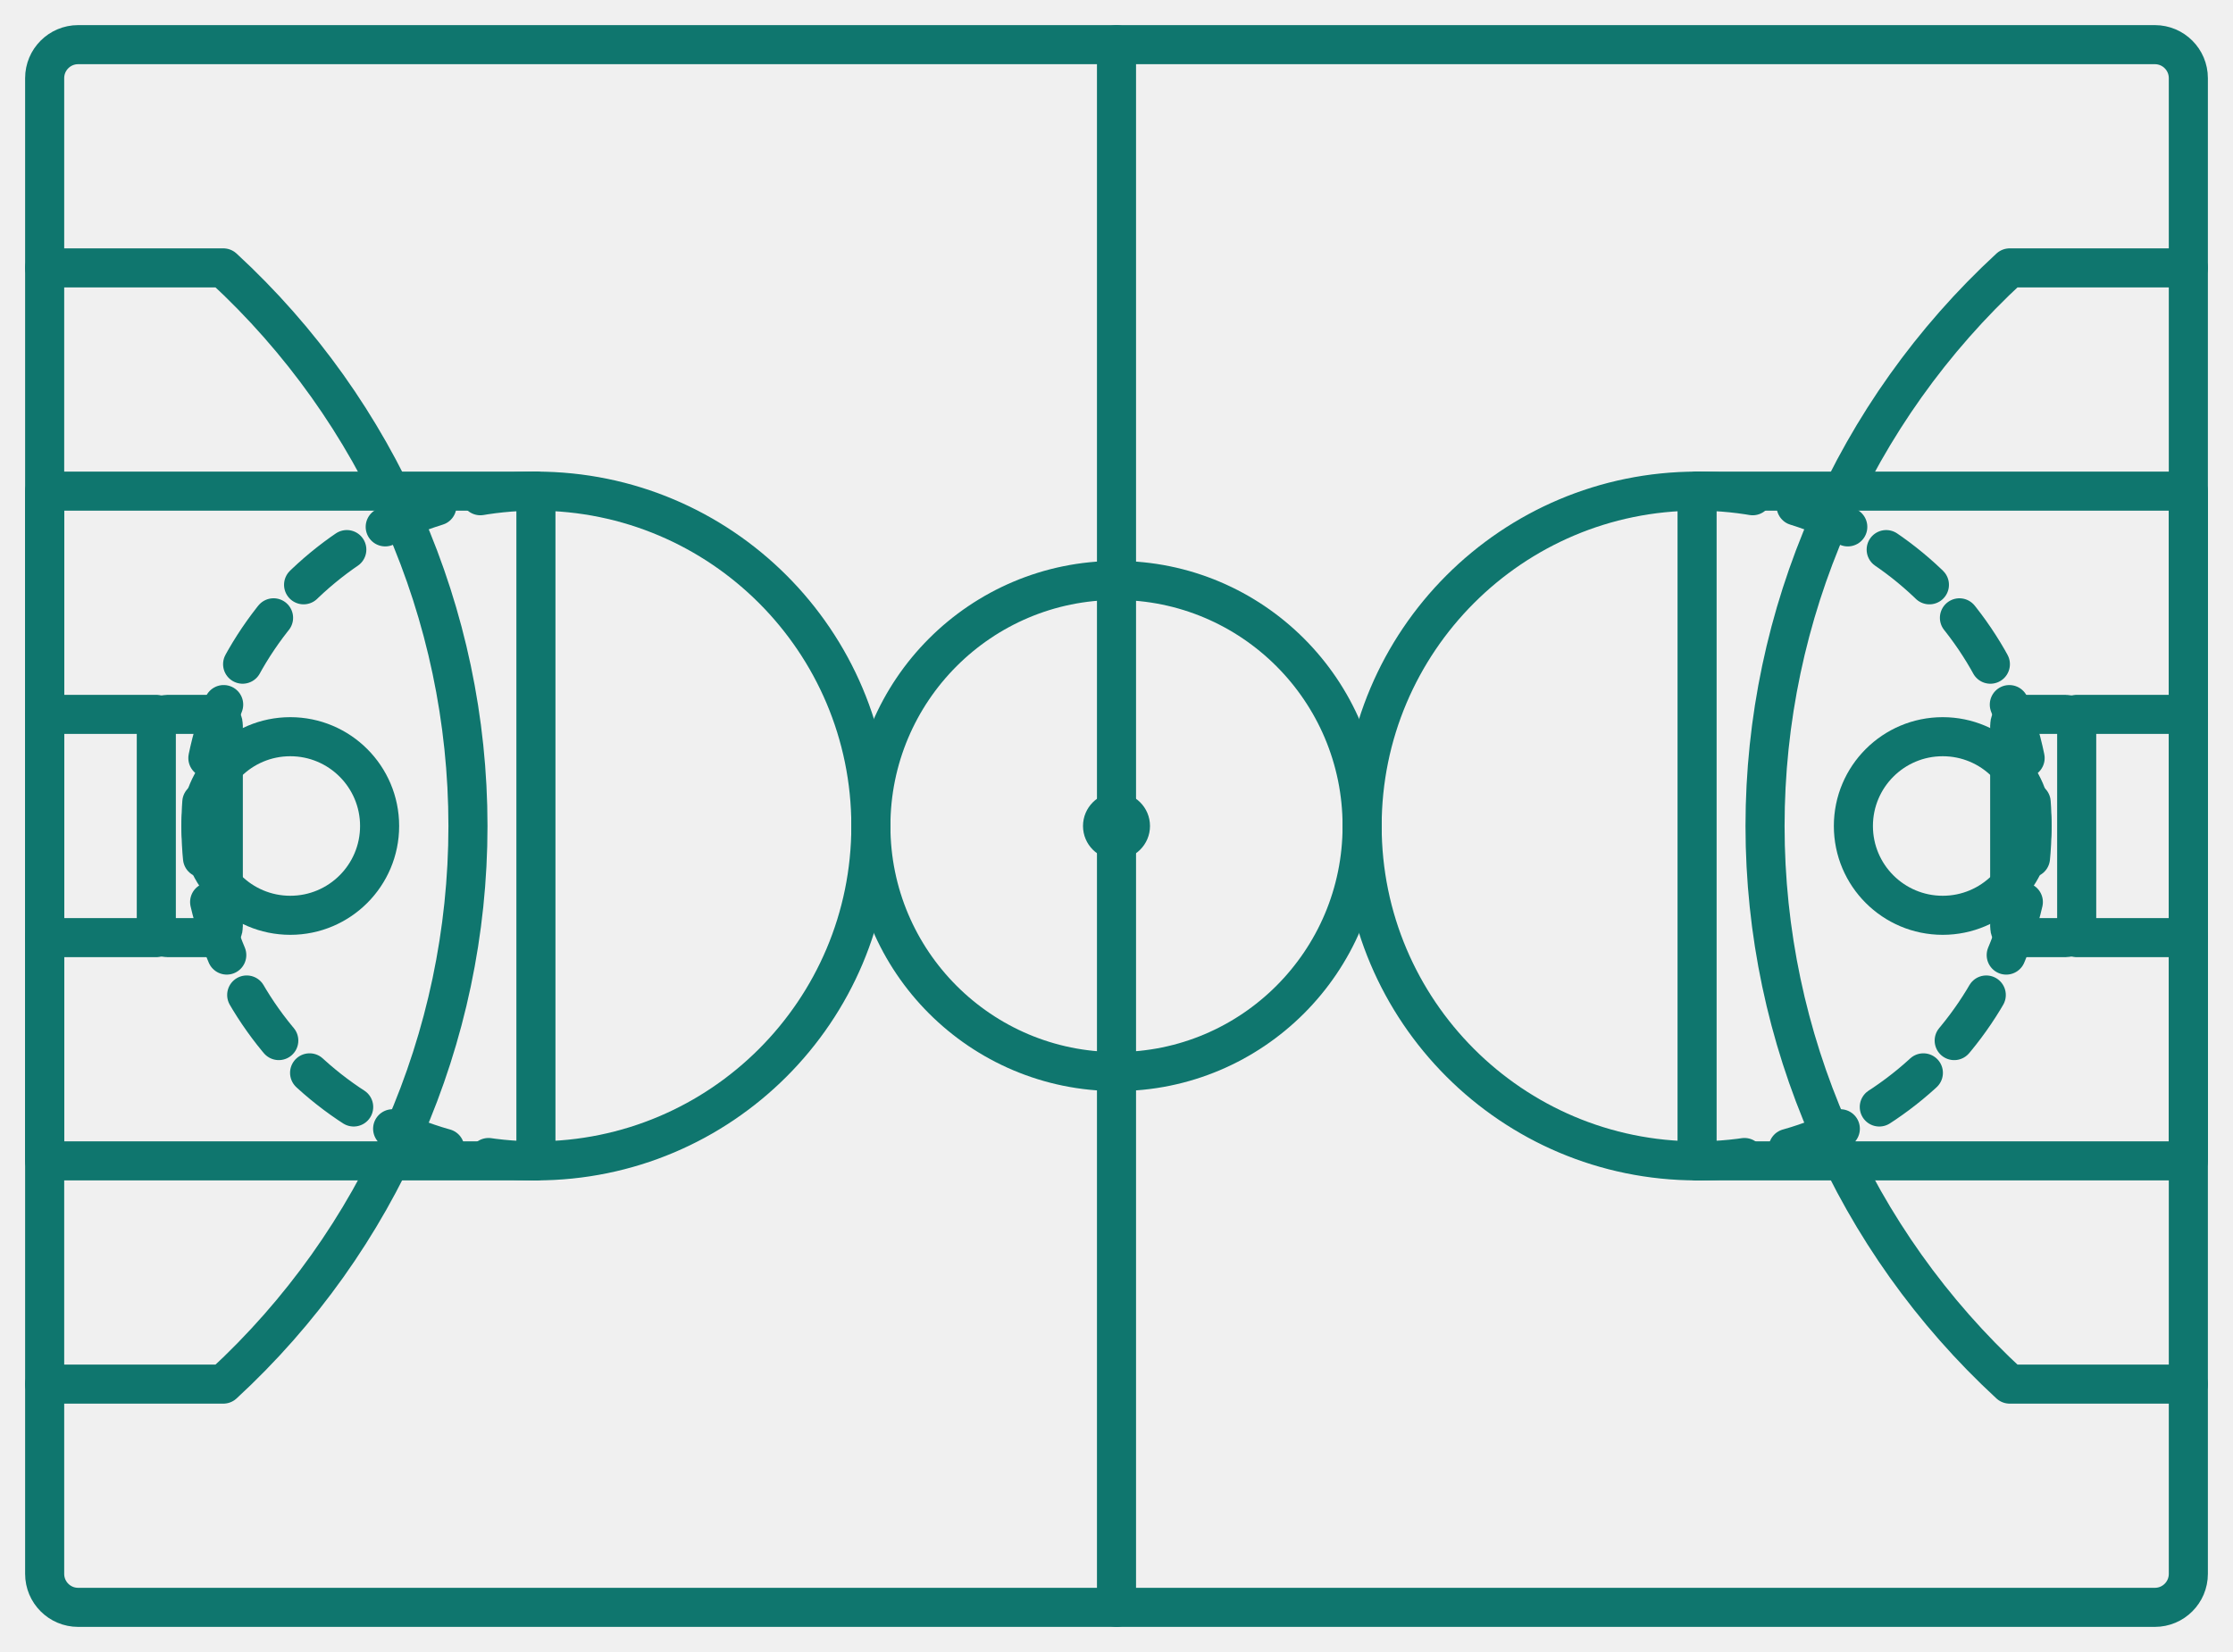
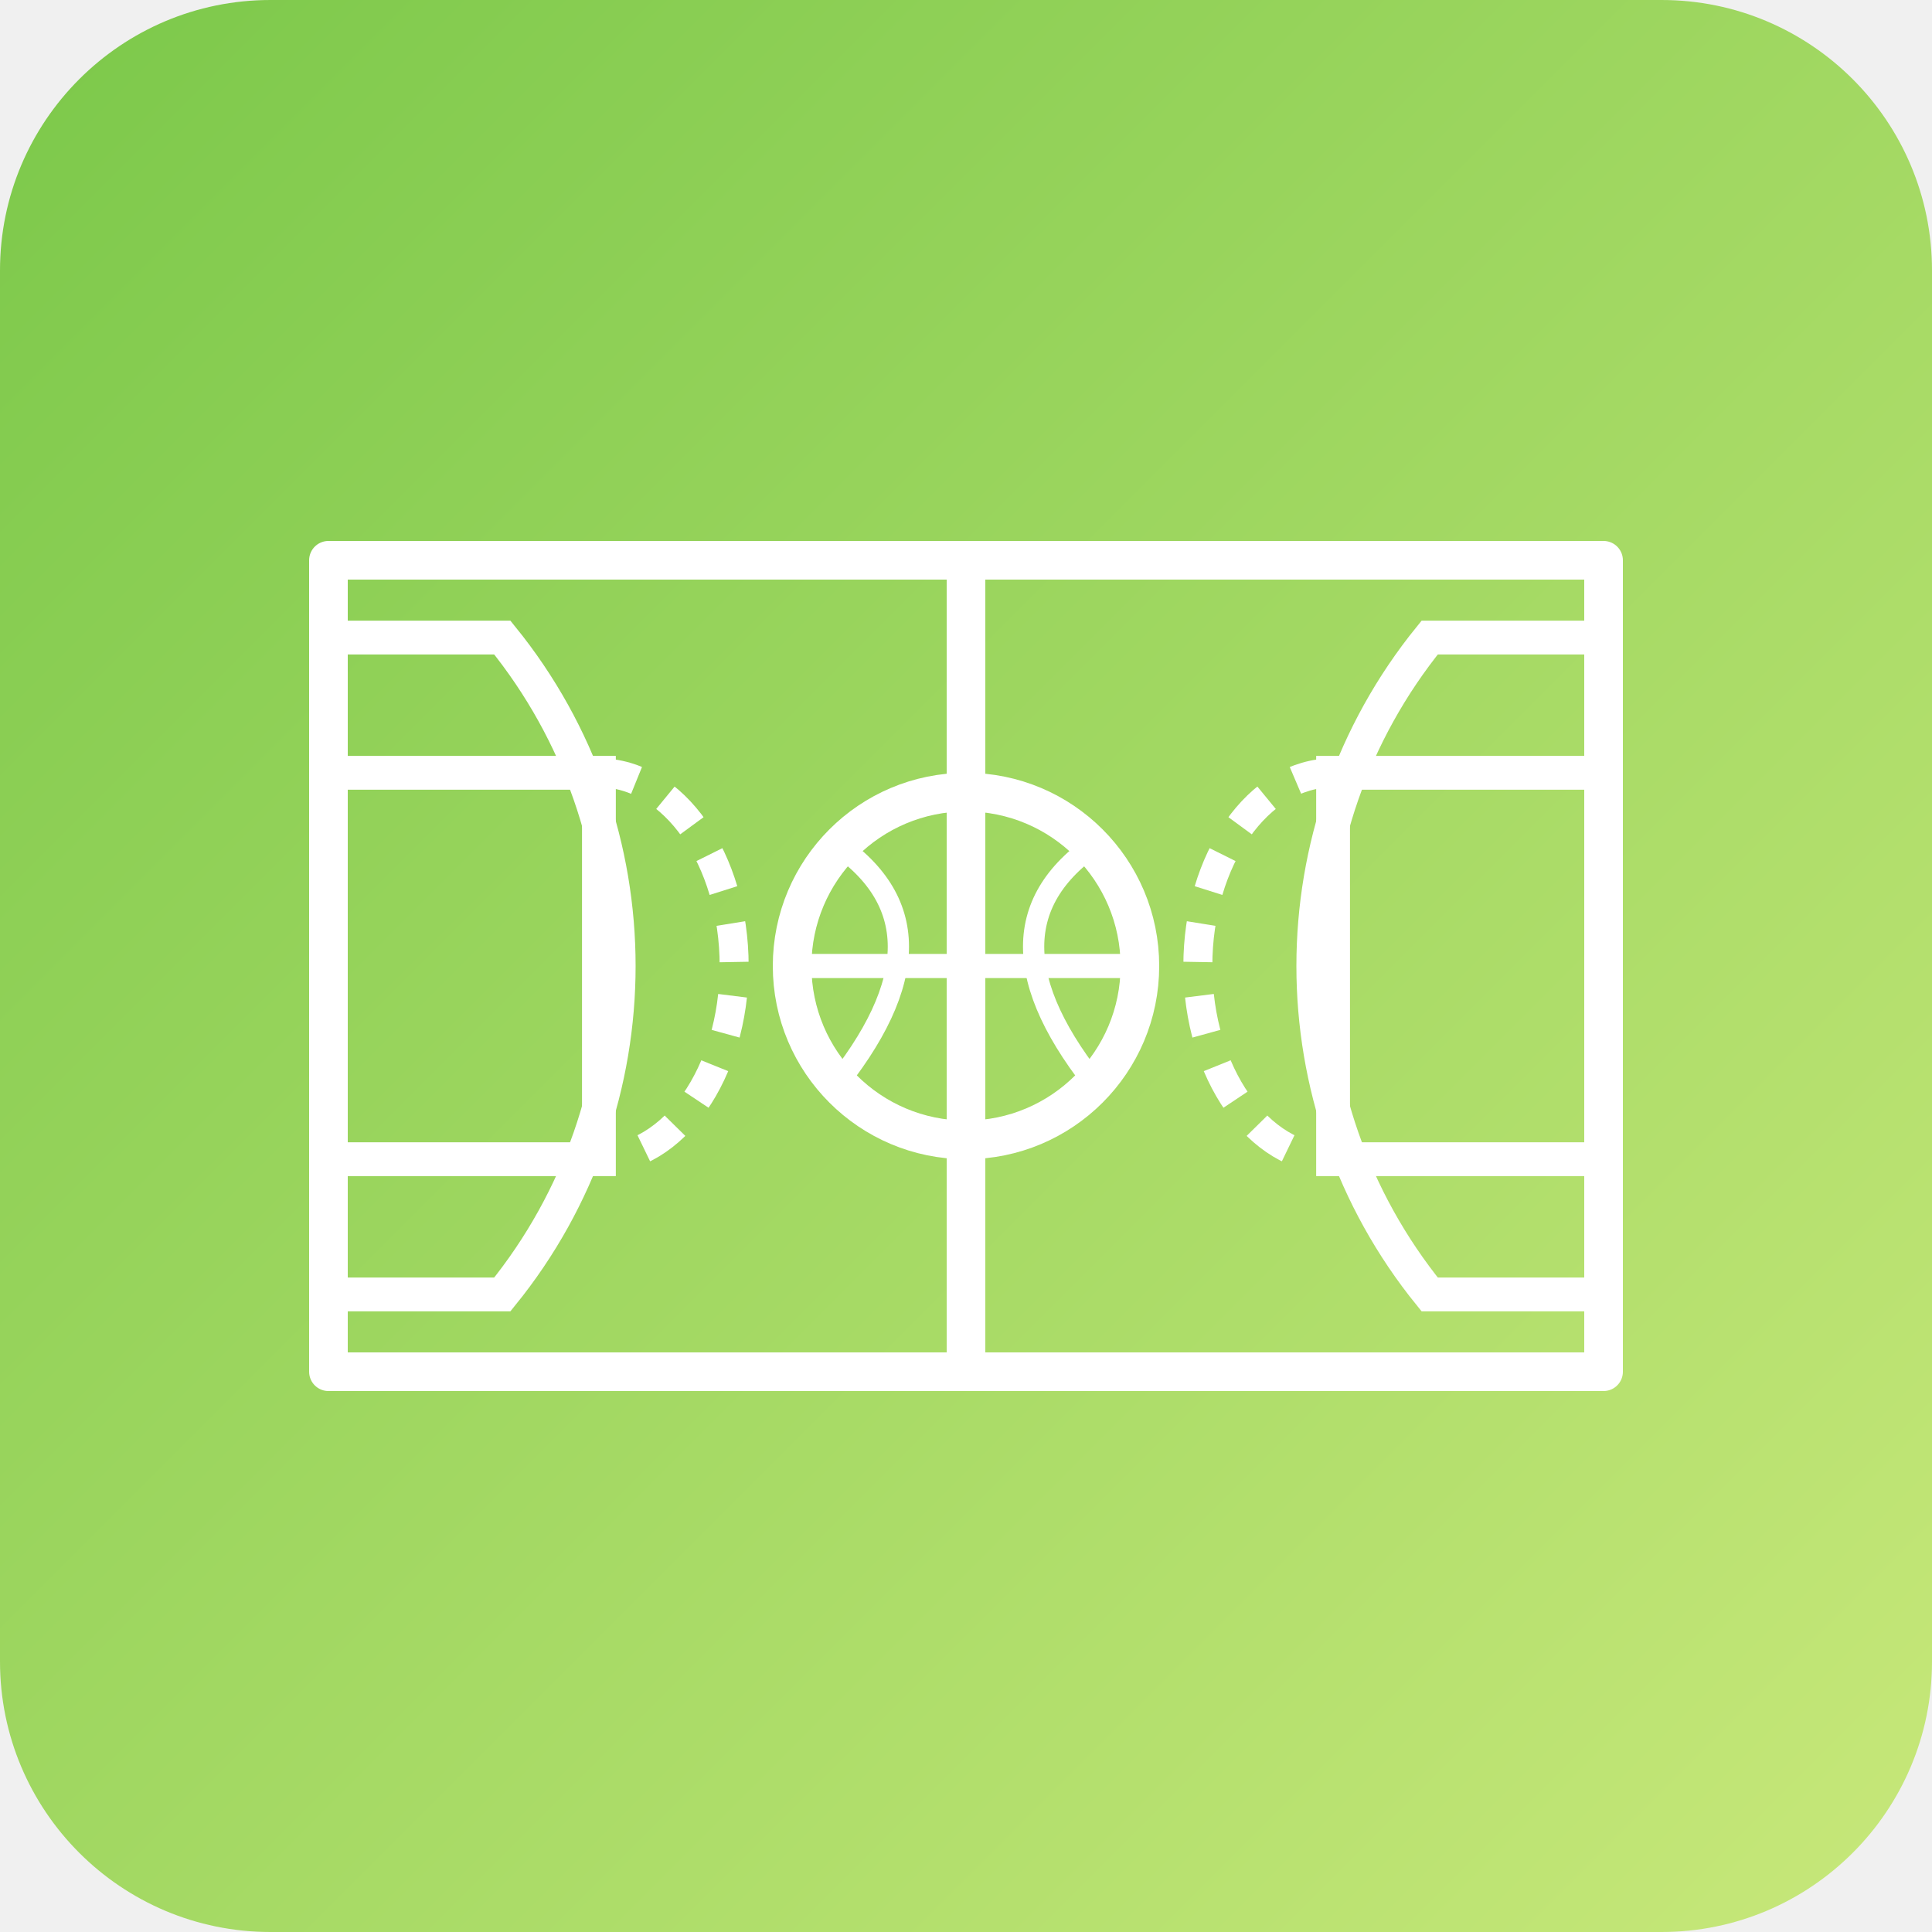
- <svg xmlns="http://www.w3.org/2000/svg" viewBox="0 0 200 148" fill="none" stroke="#0f766e" stroke-width="3.5" stroke-linecap="round" stroke-linejoin="round">
-   <rect x="4" y="4" width="192" height="140" rx="3" />
-   <line x1="100" y1="4" x2="100" y2="144" />
-   <circle cx="100" cy="74" r="22" />
-   <circle cx="100" cy="74" r="3" fill="#0f766e" stroke="none" />
-   <rect x="4" y="44" width="44" height="60" />
-   <path d="M48,44 A22,22 0 0,1 48,104" stroke-dasharray="0" />
-   <path d="M48,44 A22,22 0 0,0 48,104" stroke-dasharray="5 4" />
-   <line x1="4" y1="64" x2="14" y2="64" />
-   <line x1="4" y1="84" x2="14" y2="84" />
-   <rect x="14" y="64" width="6" height="20" rx="1" />
-   <circle cx="26" cy="74" r="8" />
-   <rect x="152" y="44" width="44" height="60" />
-   <path d="M152,44 A22,22 0 0,0 152,104" stroke-dasharray="0" />
-   <path d="M152,44 A22,22 0 0,1 152,104" stroke-dasharray="5 4" />
-   <line x1="196" y1="64" x2="186" y2="64" />
-   <line x1="196" y1="84" x2="186" y2="84" />
-   <rect x="180" y="64" width="6" height="20" rx="1" />
-   <circle cx="174" cy="74" r="8" />
-   <path d="M4,24 L20,24 A68,68 0 0,1 20,124 L4,124" />
-   <path d="M196,24 L180,24 A68,68 0 0,0 180,124 L196,124" />
+ <svg xmlns="http://www.w3.org/2000/svg" viewBox="0 0 200 200">
+   <defs>
+     <linearGradient id="bg" x1="0%" y1="0%" x2="100%" y2="100%">
+       <stop offset="0%" style="stop-color:#7bc84a" />
+       <stop offset="100%" style="stop-color:#c8e87a" />
+     </linearGradient>
+   </defs>
+   <rect width="200" height="200" fill="url(#bg)" rx="28" />
+   <rect x="34" y="58" width="132" height="84" fill="none" stroke="white" stroke-width="4" stroke-linejoin="round" />
+   <line x1="100" y1="58" x2="100" y2="142" stroke="white" stroke-width="4" />
+   <circle cx="100" cy="100" r="18" fill="none" stroke="white" stroke-width="4" />
+   <line x1="100" y1="82" x2="100" y2="118" stroke="white" stroke-width="2.5" />
+   <line x1="82" y1="100" x2="118" y2="100" stroke="white" stroke-width="2.5" />
+   <path d="M86 87 Q100 96 86 113" fill="none" stroke="white" stroke-width="2.2" />
+   <path d="M114 87 Q100 96 114 113" fill="none" stroke="white" stroke-width="2.2" />
+   <rect x="34" y="80" width="28" height="40" fill="none" stroke="white" stroke-width="3.5" />
+   <path d="M62 80 A14 20 0 0 1 62 120" fill="none" stroke="white" stroke-width="3" stroke-dasharray="4 3.5" />
+   <path d="M34 66 L52 66 A54 54 0 0 1 52 134 L34 134" fill="none" stroke="white" stroke-width="3.5" />
+   <rect x="138" y="80" width="28" height="40" fill="none" stroke="white" stroke-width="3.5" />
+   <path d="M138 80 A14 20 0 0 0 138 120" fill="none" stroke="white" stroke-width="3" stroke-dasharray="4 3.5" />
+   <path d="M166 66 L148 66 A54 54 0 0 0 148 134 L166 134" fill="none" stroke="white" stroke-width="3.5" />
</svg>
